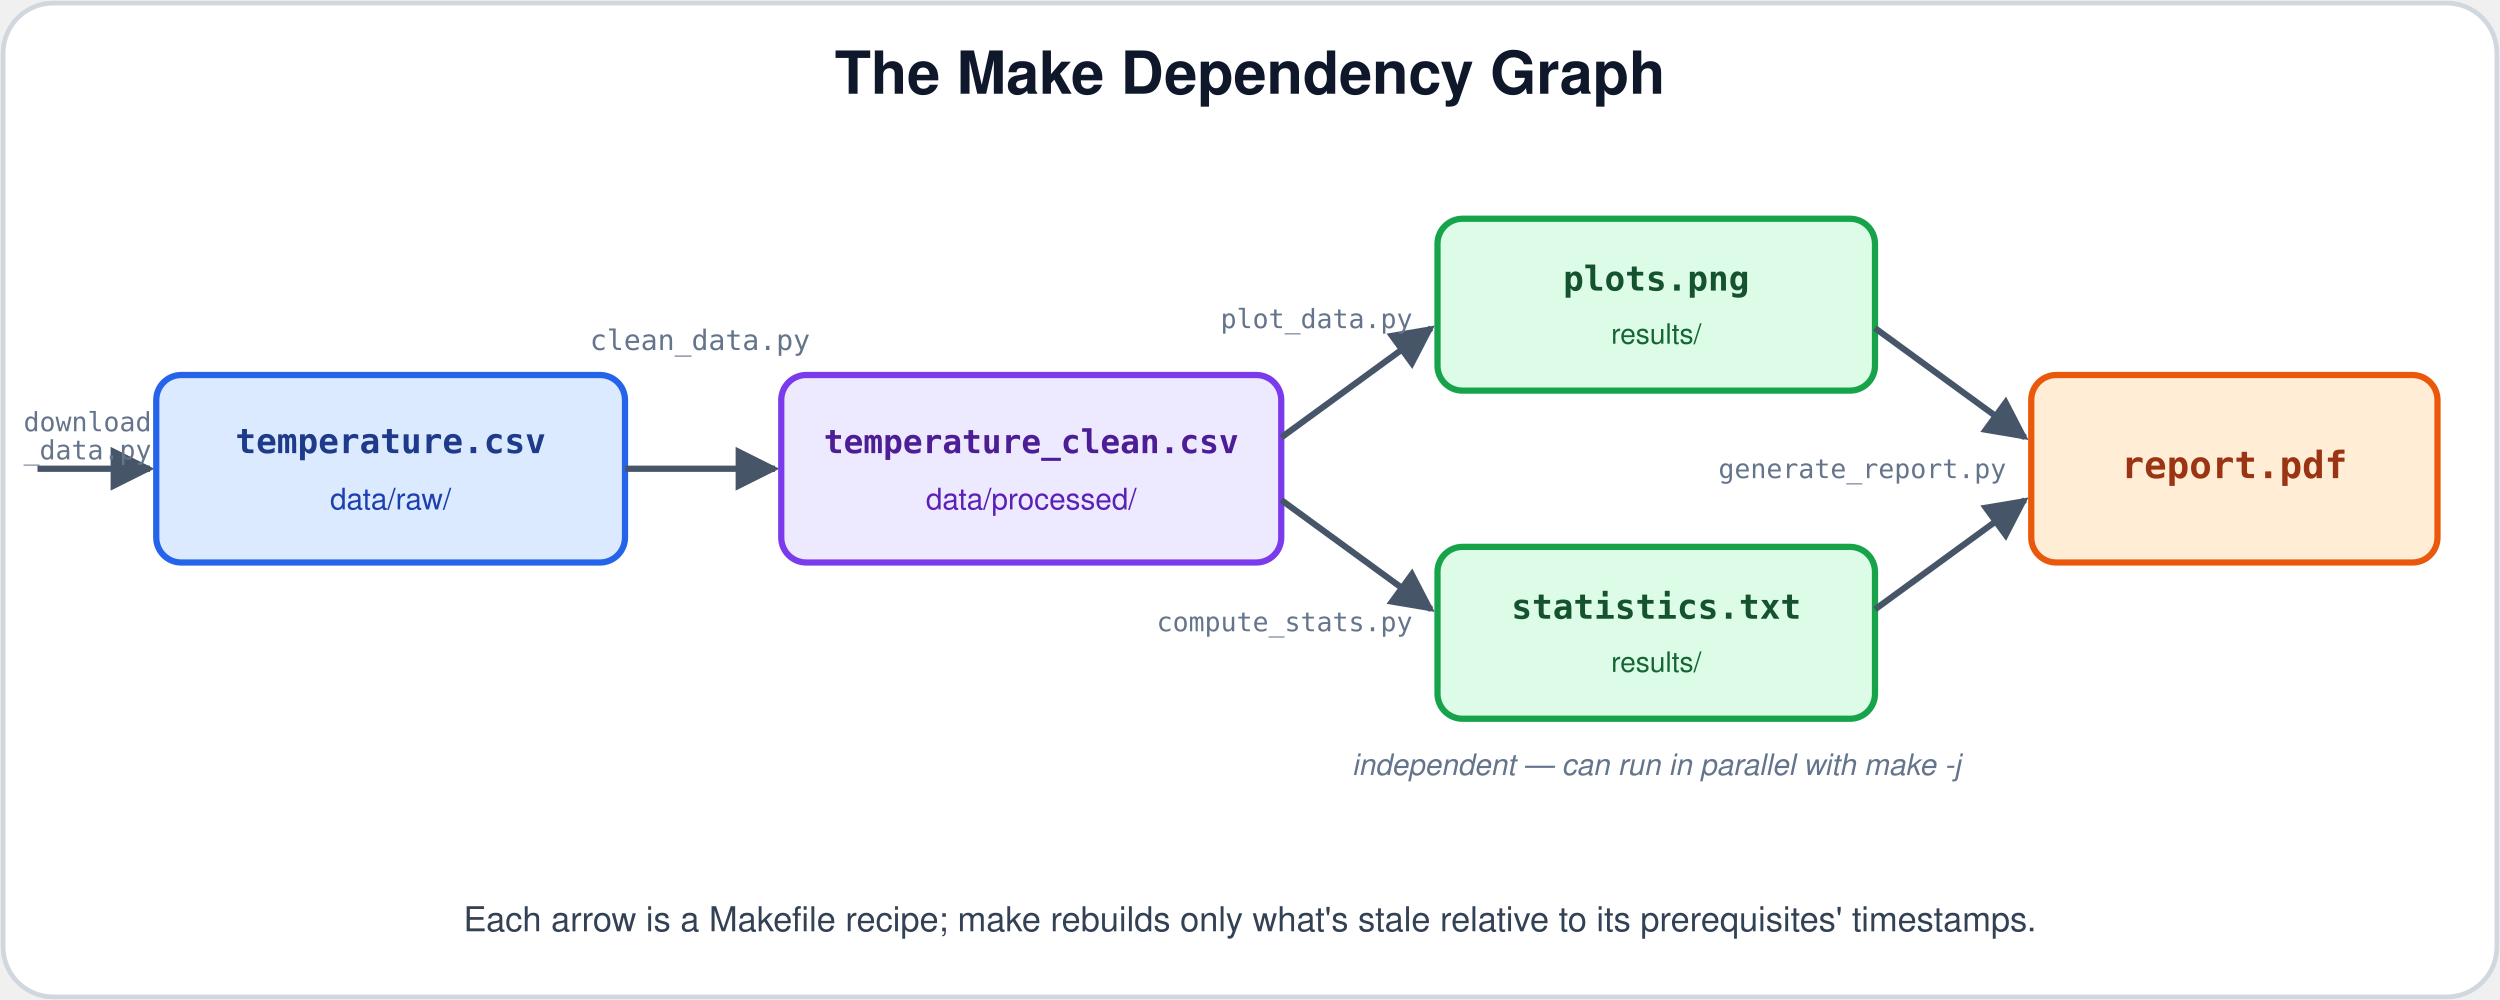
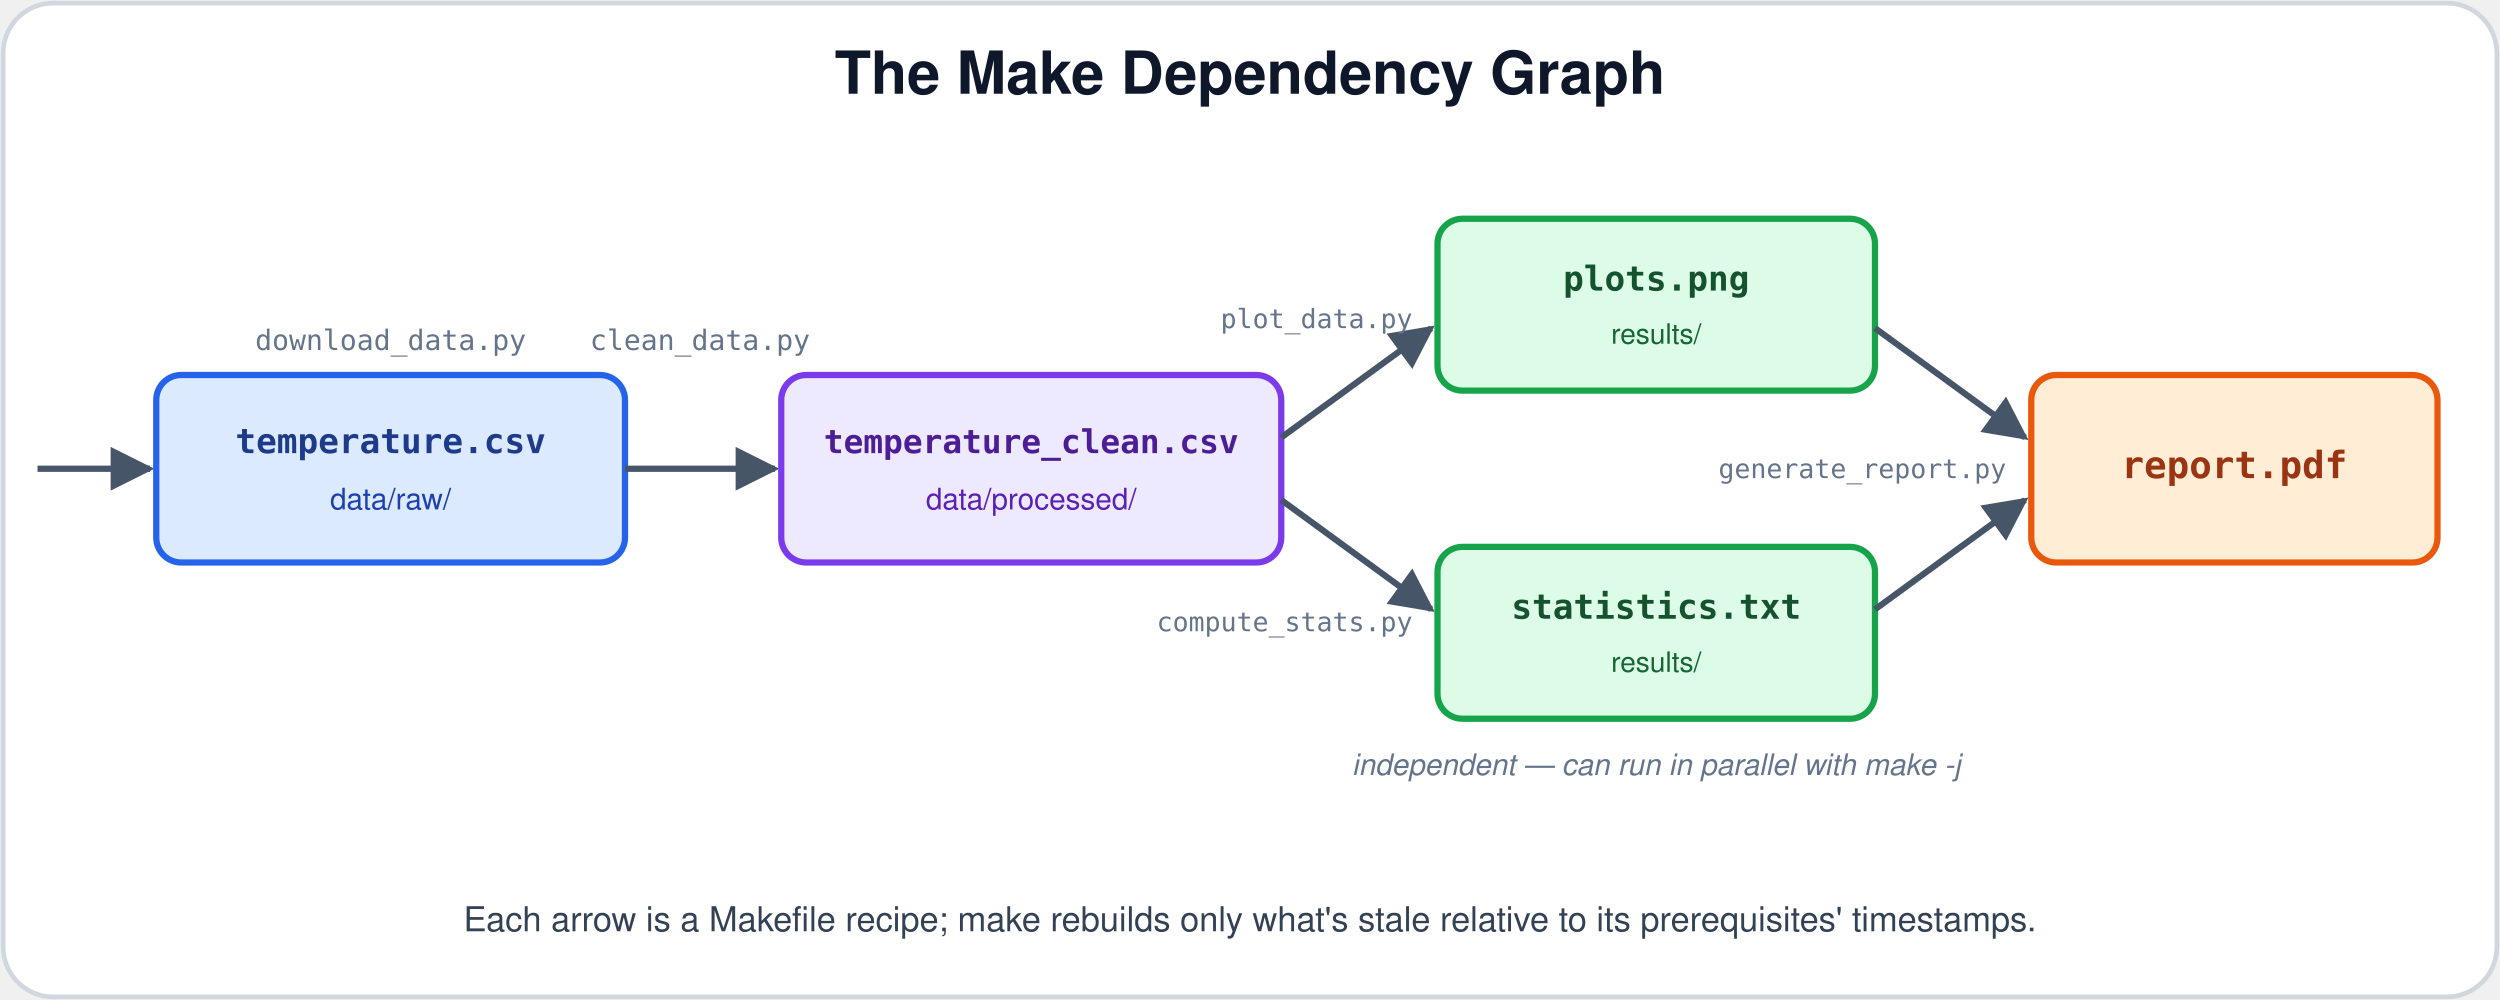
<svg xmlns="http://www.w3.org/2000/svg" viewBox="0 0 800 320" role="img" aria-label="Directed acyclic graph of the Make pipeline: temperature.csv is downloaded, cleaned into temperature_clean.csv, which fans out in parallel into plots.png and statistics.txt, both of which feed into report.pdf.">
  <defs>
    <marker id="arrow12" viewBox="0 0 10 10" refX="9" refY="5" markerWidth="7" markerHeight="7" orient="auto-start-reverse">
      <path d="M0,0 L10,5 L0,10 z" fill="#475569" />
    </marker>
  </defs>
  <rect x="1" y="1" width="798" height="318" rx="16" fill="#ffffff" stroke="#d0d7de" stroke-width="1.5" />
  <text x="400" y="30" text-anchor="middle" font-family="Helvetica, Arial, sans-serif" font-size="19" font-weight="700" fill="#0f172a">The Make Dependency Graph</text>
  <line x1="12" y1="150" x2="48" y2="150" stroke="#475569" stroke-width="2" marker-end="url(#arrow12)" />
-   <text x="28" y="138" text-anchor="middle" font-family="SFMono-Regular, Consolas, monospace" font-size="8.5" fill="#64748b">download</text>
-   <text x="28" y="147" text-anchor="middle" font-family="SFMono-Regular, Consolas, monospace" font-size="8.5" fill="#64748b">_data.py</text>
+   <text x="125" y="112" text-anchor="middle" font-family="SFMono-Regular, Consolas, monospace" font-size="9" fill="#64748b">download_data.py</text>
  <rect x="50" y="120" width="150" height="60" rx="8" fill="#dbeafe" stroke="#2563eb" stroke-width="2" />
  <text x="125" y="145" text-anchor="middle" font-family="SFMono-Regular, Consolas, monospace" font-size="11" font-weight="700" fill="#1e3a8a">temperature.csv</text>
  <text x="125" y="163" text-anchor="middle" font-family="Helvetica, Arial, sans-serif" font-size="9.5" fill="#1e40af">data/raw/</text>
  <line x1="200" y1="150" x2="248" y2="150" stroke="#475569" stroke-width="2" marker-end="url(#arrow12)" />
  <text x="224" y="112" text-anchor="middle" font-family="SFMono-Regular, Consolas, monospace" font-size="9" fill="#64748b">clean_data.py</text>
  <rect x="250" y="120" width="160" height="60" rx="8" fill="#ede9fe" stroke="#7c3aed" stroke-width="2" />
  <text x="330" y="145" text-anchor="middle" font-family="SFMono-Regular, Consolas, monospace" font-size="10.5" font-weight="700" fill="#4c1d95">temperature_clean.csv</text>
  <text x="330" y="163" text-anchor="middle" font-family="Helvetica, Arial, sans-serif" font-size="9.5" fill="#5b21b6">data/processed/</text>
  <line x1="410" y1="140" x2="458" y2="105" stroke="#475569" stroke-width="2" marker-end="url(#arrow12)" />
  <text x="452" y="105" text-anchor="end" font-family="SFMono-Regular, Consolas, monospace" font-size="8.5" fill="#64748b">plot_data.py</text>
  <line x1="410" y1="160" x2="458" y2="195" stroke="#475569" stroke-width="2" marker-end="url(#arrow12)" />
  <text x="452" y="202" text-anchor="end" font-family="SFMono-Regular, Consolas, monospace" font-size="8.5" fill="#64748b">compute_stats.py</text>
  <rect x="460" y="70" width="140" height="55" rx="8" fill="#dcfce7" stroke="#16a34a" stroke-width="2" />
  <text x="530" y="93" text-anchor="middle" font-family="SFMono-Regular, Consolas, monospace" font-size="11" font-weight="700" fill="#14532d">plots.png</text>
  <text x="530" y="110" text-anchor="middle" font-family="Helvetica, Arial, sans-serif" font-size="9" fill="#166534">results/</text>
  <rect x="460" y="175" width="140" height="55" rx="8" fill="#dcfce7" stroke="#16a34a" stroke-width="2" />
  <text x="530" y="198" text-anchor="middle" font-family="SFMono-Regular, Consolas, monospace" font-size="11" font-weight="700" fill="#14532d">statistics.txt</text>
  <text x="530" y="215" text-anchor="middle" font-family="Helvetica, Arial, sans-serif" font-size="9" fill="#166534">results/</text>
  <text x="530" y="248" text-anchor="middle" font-family="Helvetica, Arial, sans-serif" font-size="9.5" font-style="italic" fill="#64748b">independent — can run in parallel with make -j</text>
  <line x1="600" y1="105" x2="648" y2="140" stroke="#475569" stroke-width="2" marker-end="url(#arrow12)" />
  <line x1="600" y1="195" x2="648" y2="160" stroke="#475569" stroke-width="2" marker-end="url(#arrow12)" />
  <text x="642" y="153" text-anchor="end" font-family="SFMono-Regular, Consolas, monospace" font-size="8.5" fill="#64748b">generate_report.py</text>
  <rect x="650" y="120" width="130" height="60" rx="8" fill="#ffedd5" stroke="#ea580c" stroke-width="2" />
  <text x="715" y="153" text-anchor="middle" font-family="SFMono-Regular, Consolas, monospace" font-size="12" font-weight="700" fill="#9a3412">report.pdf</text>
  <text x="400" y="298" text-anchor="middle" font-family="Helvetica, Arial, sans-serif" font-size="11" fill="#334155">Each arrow is a Makefile recipe; make rebuilds only what's stale relative to its prerequisites' timestamps.</text>
</svg>
